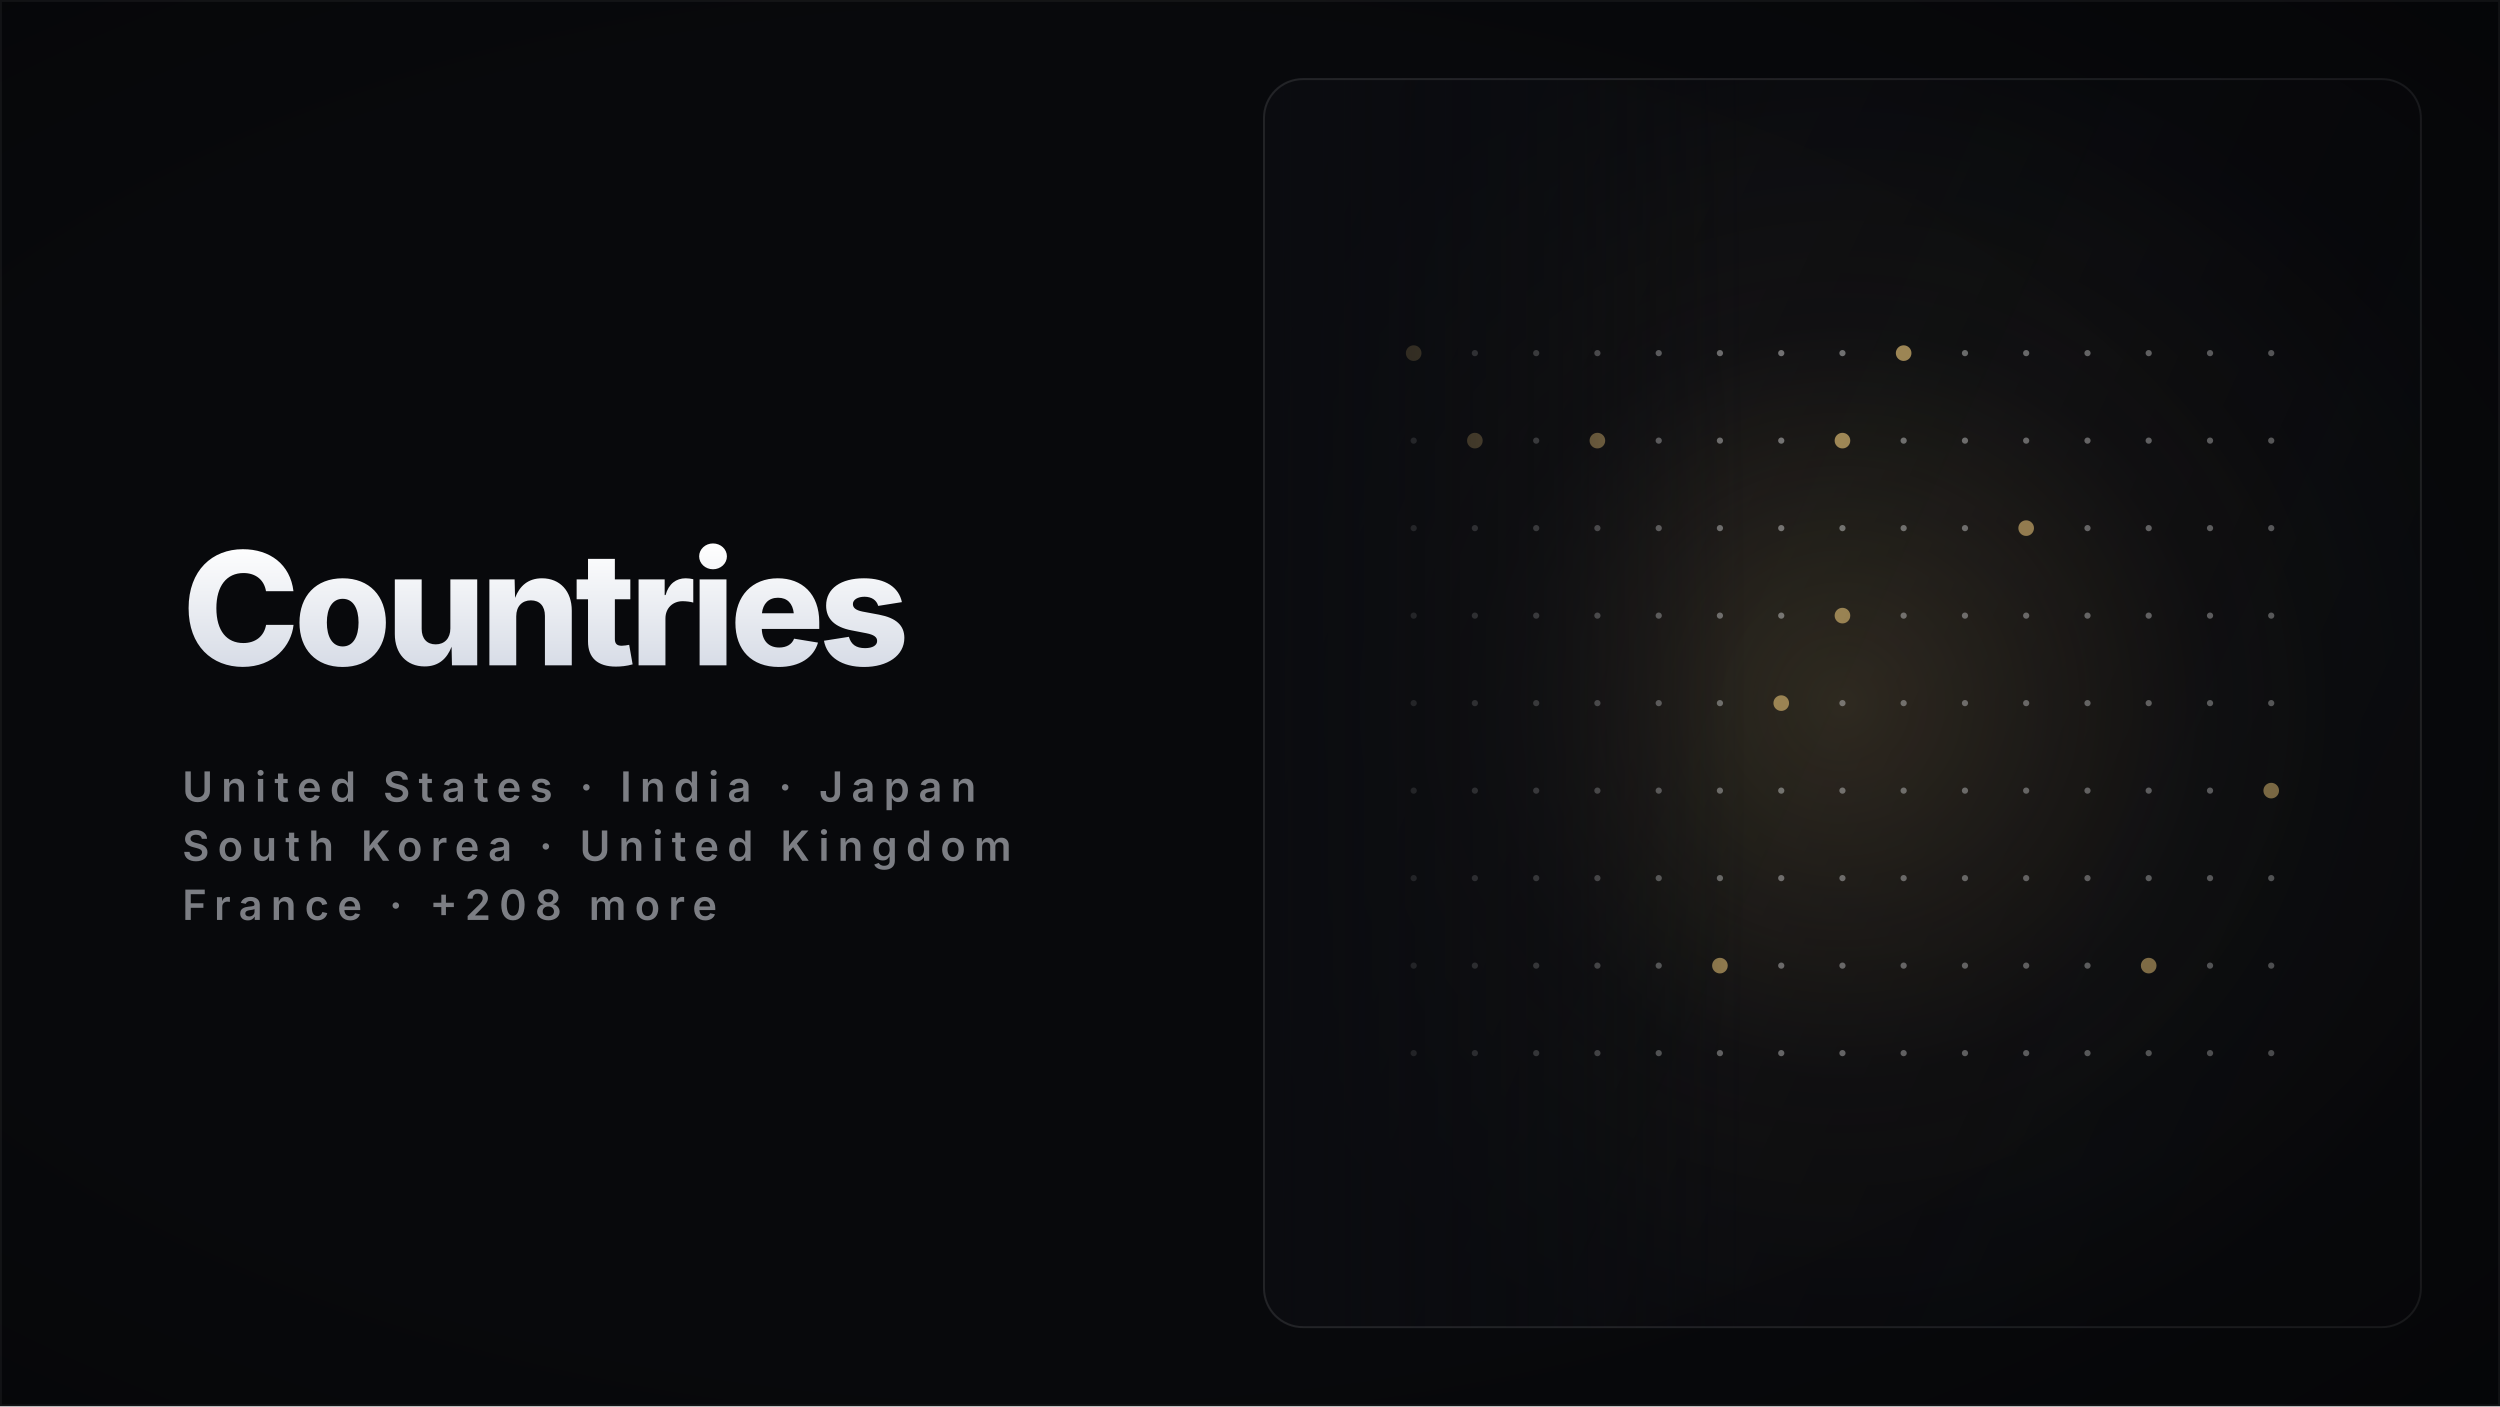
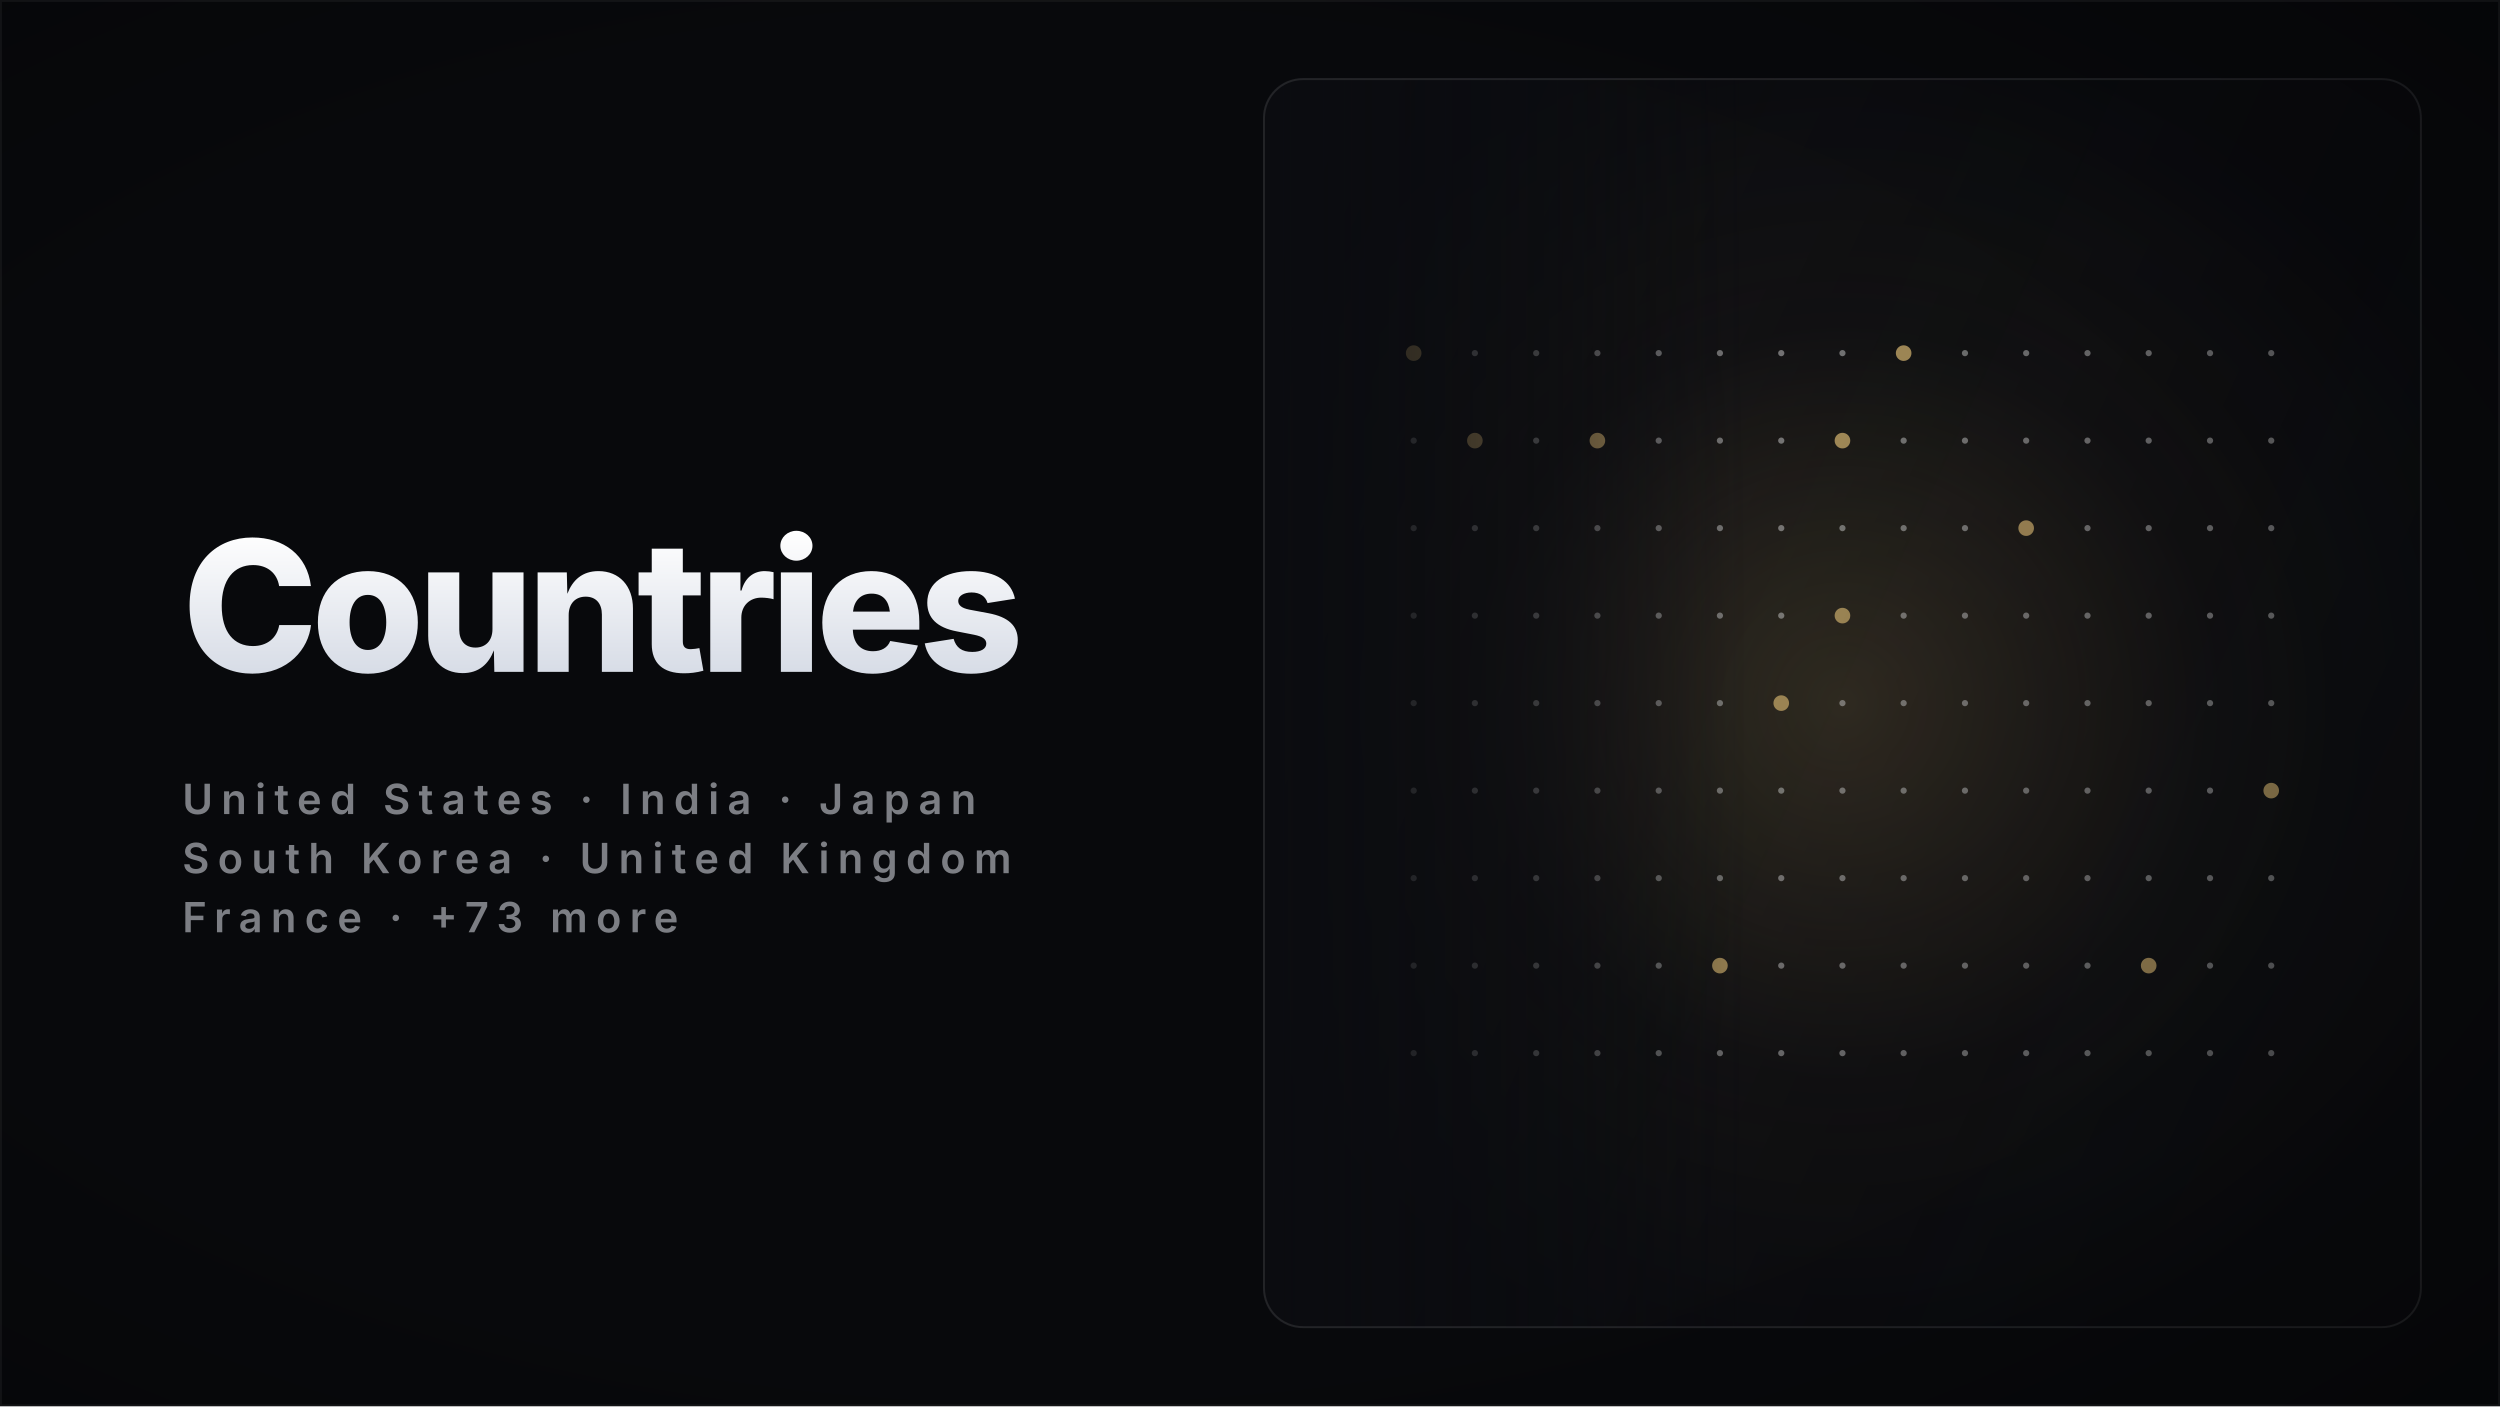
<svg xmlns="http://www.w3.org/2000/svg" width="1920" height="1080" viewBox="0 0 1920 1080" role="img" aria-label="Countries — movies collection cover" shape-rendering="geometricPrecision" text-rendering="geometricPrecision">
  <defs>
    <linearGradient id="titleFill" x1="0" y1="0" x2="0" y2="1">
      <stop offset="0" stop-color="#FFFFFF" />
      <stop offset="1" stop-color="#D7DCE6" />
    </linearGradient>
    <linearGradient id="feather" x1="0" y1="0" x2="1" y2="0">
      <stop offset="0" stop-color="#0B0C10" stop-opacity="1" />
      <stop offset="0.6" stop-color="#0B0C10" stop-opacity="0.55" />
      <stop offset="1" stop-color="#0B0C10" stop-opacity="0" />
    </linearGradient>
    <linearGradient id="panelShade" x1="0" y1="0" x2="1" y2="0.5">
      <stop offset="0" stop-color="rgba(6,7,10,0)" />
      <stop offset="1" stop-color="rgba(6,7,10,0.42)" />
    </linearGradient>
    <radialGradient id="vignette" cx="0.42" cy="0.5" r="0.85">
      <stop offset="0.55" stop-color="rgba(0,0,0,0)" />
      <stop offset="1" stop-color="rgba(0,0,0,0.45)" />
    </radialGradient>
    <clipPath id="cardClip">
      <rect x="970" y="60" width="890" height="960" rx="30" />
    </clipPath>
    <linearGradient id="ivoryS" x1="0" y1="0" x2="1" y2="1">
      <stop offset="0" stop-color="#FFFFFF" />
      <stop offset="1" stop-color="#9AA2B4" />
    </linearGradient>
    <radialGradient id="glow" cx="0.5" cy="0.5" r="0.5">
      <stop offset="0" stop-color="#C8A96A" stop-opacity="0.26" />
      <stop offset="0.55" stop-color="#C8A96A" stop-opacity="0.05" />
      <stop offset="1" stop-color="#C8A96A" stop-opacity="0" />
    </radialGradient>
    <linearGradient id="beamG" x1="0" y1="0" x2="0" y2="1">
      <stop offset="0" stop-color="#FFFFFF" stop-opacity="0.34" />
      <stop offset="1" stop-color="#FFFFFF" stop-opacity="0" />
    </linearGradient>
    <linearGradient id="barG" x1="0" y1="1" x2="0" y2="0">
      <stop offset="0" stop-color="#3A3F4D" />
      <stop offset="0.6" stop-color="#C9CEDB" />
      <stop offset="1" stop-color="#FFFFFF" />
    </linearGradient>
    <linearGradient id="colG" x1="0" y1="1" x2="0" y2="0">
      <stop offset="0" stop-color="#4A5060" stop-opacity="0.85" />
      <stop offset="1" stop-color="#E8ECF4" />
    </linearGradient>
    <radialGradient id="disc" cx="0.38" cy="0.34" r="0.75">
      <stop offset="0" stop-color="#FFFFFF" stop-opacity="0.9" />
      <stop offset="1" stop-color="#C8A96A" stop-opacity="0.12" />
    </radialGradient>
    <style>
      .glow { animation: glowPulse 11s ease-in-out infinite; }
      @keyframes glowPulse { 0%,100% { opacity: 0.68; } 50% { opacity: 1; } }
      @media (prefers-reduced-motion: reduce) { .glow { animation: none; } }
    </style>
  </defs>
  <rect x="0" y="0" width="1920" height="1080" fill="#08090C" />
  <rect x="970" y="60" width="890" height="960" rx="30" fill="#0B0C10" />
  <g clip-path="url(#cardClip)">
    <g>
      <circle cx="1415" cy="540" r="528" fill="url(#glow)" class="glow" />
      <circle cx="1085.7" cy="271.2" r="6" fill="#C8A96A" />
      <circle cx="1132.7" cy="271.2" r="2.4" fill="rgba(255,255,255,0.5)" />
      <circle cx="1179.8" cy="271.2" r="2.4" fill="rgba(255,255,255,0.5)" />
      <circle cx="1226.8" cy="271.2" r="2.4" fill="rgba(255,255,255,0.5)" />
      <circle cx="1273.9" cy="271.2" r="2.4" fill="rgba(255,255,255,0.5)" />
      <circle cx="1320.9" cy="271.2" r="2.4" fill="rgba(255,255,255,0.5)" />
      <circle cx="1368" cy="271.2" r="2.4" fill="rgba(255,255,255,0.5)" />
      <circle cx="1415" cy="271.2" r="2.4" fill="rgba(255,255,255,0.5)" />
      <circle cx="1462" cy="271.2" r="6" fill="#C8A96A" />
      <circle cx="1509.1" cy="271.2" r="2.4" fill="rgba(255,255,255,0.5)" />
      <circle cx="1556.1" cy="271.2" r="2.4" fill="rgba(255,255,255,0.5)" />
      <circle cx="1603.2" cy="271.2" r="2.4" fill="rgba(255,255,255,0.5)" />
      <circle cx="1650.2" cy="271.2" r="2.4" fill="rgba(255,255,255,0.5)" />
      <circle cx="1697.3" cy="271.2" r="2.4" fill="rgba(255,255,255,0.5)" />
      <circle cx="1744.3" cy="271.2" r="2.4" fill="rgba(255,255,255,0.5)" />
      <circle cx="1085.7" cy="338.4" r="2.4" fill="rgba(255,255,255,0.5)" />
      <circle cx="1132.7" cy="338.4" r="6" fill="#C8A96A" />
      <circle cx="1179.8" cy="338.4" r="2.4" fill="rgba(255,255,255,0.5)" />
      <circle cx="1226.8" cy="338.4" r="6" fill="#C8A96A" />
      <circle cx="1273.9" cy="338.4" r="2.4" fill="rgba(255,255,255,0.5)" />
      <circle cx="1320.9" cy="338.4" r="2.4" fill="rgba(255,255,255,0.5)" />
      <circle cx="1368" cy="338.4" r="2.4" fill="rgba(255,255,255,0.5)" />
      <circle cx="1415" cy="338.4" r="6" fill="#C8A96A" />
      <circle cx="1462" cy="338.4" r="2.4" fill="rgba(255,255,255,0.5)" />
      <circle cx="1509.1" cy="338.4" r="2.4" fill="rgba(255,255,255,0.5)" />
      <circle cx="1556.1" cy="338.4" r="2.4" fill="rgba(255,255,255,0.5)" />
      <circle cx="1603.2" cy="338.4" r="2.4" fill="rgba(255,255,255,0.5)" />
      <circle cx="1650.2" cy="338.4" r="2.4" fill="rgba(255,255,255,0.5)" />
      <circle cx="1697.3" cy="338.4" r="2.4" fill="rgba(255,255,255,0.5)" />
      <circle cx="1744.3" cy="338.4" r="2.4" fill="rgba(255,255,255,0.5)" />
      <circle cx="1085.7" cy="405.6" r="2.4" fill="rgba(255,255,255,0.5)" />
      <circle cx="1132.7" cy="405.6" r="2.4" fill="rgba(255,255,255,0.5)" />
      <circle cx="1179.8" cy="405.6" r="2.4" fill="rgba(255,255,255,0.5)" />
      <circle cx="1226.8" cy="405.6" r="2.4" fill="rgba(255,255,255,0.5)" />
      <circle cx="1273.9" cy="405.6" r="2.4" fill="rgba(255,255,255,0.5)" />
      <circle cx="1320.9" cy="405.6" r="2.4" fill="rgba(255,255,255,0.5)" />
      <circle cx="1368" cy="405.6" r="2.4" fill="rgba(255,255,255,0.5)" />
      <circle cx="1415" cy="405.6" r="2.4" fill="rgba(255,255,255,0.5)" />
      <circle cx="1462" cy="405.6" r="2.4" fill="rgba(255,255,255,0.5)" />
      <circle cx="1509.1" cy="405.6" r="2.4" fill="rgba(255,255,255,0.5)" />
      <circle cx="1556.1" cy="405.6" r="6" fill="#C8A96A" />
      <circle cx="1603.2" cy="405.6" r="2.4" fill="rgba(255,255,255,0.5)" />
      <circle cx="1650.2" cy="405.6" r="2.4" fill="rgba(255,255,255,0.5)" />
      <circle cx="1697.3" cy="405.6" r="2.4" fill="rgba(255,255,255,0.5)" />
      <circle cx="1744.3" cy="405.6" r="2.4" fill="rgba(255,255,255,0.5)" />
      <circle cx="1085.7" cy="472.8" r="2.4" fill="rgba(255,255,255,0.5)" />
      <circle cx="1132.7" cy="472.8" r="2.4" fill="rgba(255,255,255,0.5)" />
      <circle cx="1179.8" cy="472.8" r="2.4" fill="rgba(255,255,255,0.5)" />
      <circle cx="1226.8" cy="472.8" r="2.4" fill="rgba(255,255,255,0.5)" />
      <circle cx="1273.9" cy="472.8" r="2.4" fill="rgba(255,255,255,0.5)" />
      <circle cx="1320.9" cy="472.8" r="2.4" fill="rgba(255,255,255,0.5)" />
      <circle cx="1368" cy="472.8" r="2.4" fill="rgba(255,255,255,0.5)" />
      <circle cx="1415" cy="472.8" r="6" fill="#C8A96A" />
      <circle cx="1462" cy="472.8" r="2.4" fill="rgba(255,255,255,0.5)" />
      <circle cx="1509.1" cy="472.8" r="2.4" fill="rgba(255,255,255,0.5)" />
      <circle cx="1556.1" cy="472.8" r="2.4" fill="rgba(255,255,255,0.5)" />
      <circle cx="1603.2" cy="472.8" r="2.4" fill="rgba(255,255,255,0.5)" />
      <circle cx="1650.2" cy="472.8" r="2.4" fill="rgba(255,255,255,0.5)" />
      <circle cx="1697.3" cy="472.8" r="2.4" fill="rgba(255,255,255,0.5)" />
      <circle cx="1744.3" cy="472.8" r="2.4" fill="rgba(255,255,255,0.5)" />
      <circle cx="1085.7" cy="540" r="2.4" fill="rgba(255,255,255,0.5)" />
      <circle cx="1132.7" cy="540" r="2.4" fill="rgba(255,255,255,0.5)" />
      <circle cx="1179.8" cy="540" r="2.4" fill="rgba(255,255,255,0.5)" />
      <circle cx="1226.8" cy="540" r="2.4" fill="rgba(255,255,255,0.5)" />
      <circle cx="1273.9" cy="540" r="2.4" fill="rgba(255,255,255,0.5)" />
      <circle cx="1320.9" cy="540" r="2.4" fill="rgba(255,255,255,0.5)" />
      <circle cx="1368" cy="540" r="6" fill="#C8A96A" />
      <circle cx="1415" cy="540" r="2.4" fill="rgba(255,255,255,0.5)" />
      <circle cx="1462" cy="540" r="2.4" fill="rgba(255,255,255,0.5)" />
      <circle cx="1509.1" cy="540" r="2.4" fill="rgba(255,255,255,0.5)" />
      <circle cx="1556.1" cy="540" r="2.4" fill="rgba(255,255,255,0.5)" />
      <circle cx="1603.2" cy="540" r="2.4" fill="rgba(255,255,255,0.5)" />
      <circle cx="1650.2" cy="540" r="2.4" fill="rgba(255,255,255,0.5)" />
      <circle cx="1697.3" cy="540" r="2.4" fill="rgba(255,255,255,0.5)" />
      <circle cx="1744.3" cy="540" r="2.4" fill="rgba(255,255,255,0.5)" />
      <circle cx="1085.7" cy="607.2" r="2.4" fill="rgba(255,255,255,0.5)" />
      <circle cx="1132.7" cy="607.2" r="2.4" fill="rgba(255,255,255,0.5)" />
      <circle cx="1179.8" cy="607.2" r="2.4" fill="rgba(255,255,255,0.5)" />
      <circle cx="1226.8" cy="607.2" r="2.4" fill="rgba(255,255,255,0.5)" />
      <circle cx="1273.9" cy="607.2" r="2.4" fill="rgba(255,255,255,0.5)" />
      <circle cx="1320.9" cy="607.2" r="2.4" fill="rgba(255,255,255,0.5)" />
      <circle cx="1368" cy="607.2" r="2.4" fill="rgba(255,255,255,0.5)" />
      <circle cx="1415" cy="607.2" r="2.4" fill="rgba(255,255,255,0.5)" />
      <circle cx="1462" cy="607.2" r="2.4" fill="rgba(255,255,255,0.5)" />
      <circle cx="1509.1" cy="607.2" r="2.4" fill="rgba(255,255,255,0.5)" />
      <circle cx="1556.1" cy="607.2" r="2.4" fill="rgba(255,255,255,0.5)" />
      <circle cx="1603.2" cy="607.2" r="2.4" fill="rgba(255,255,255,0.5)" />
      <circle cx="1650.2" cy="607.2" r="2.4" fill="rgba(255,255,255,0.5)" />
      <circle cx="1697.3" cy="607.2" r="2.4" fill="rgba(255,255,255,0.5)" />
      <circle cx="1744.3" cy="607.2" r="6" fill="#C8A96A" />
      <circle cx="1085.7" cy="674.4" r="2.4" fill="rgba(255,255,255,0.5)" />
      <circle cx="1132.7" cy="674.4" r="2.4" fill="rgba(255,255,255,0.5)" />
      <circle cx="1179.8" cy="674.4" r="2.4" fill="rgba(255,255,255,0.5)" />
      <circle cx="1226.8" cy="674.4" r="2.4" fill="rgba(255,255,255,0.5)" />
      <circle cx="1273.9" cy="674.4" r="2.4" fill="rgba(255,255,255,0.5)" />
      <circle cx="1320.9" cy="674.4" r="2.4" fill="rgba(255,255,255,0.5)" />
      <circle cx="1368" cy="674.4" r="2.4" fill="rgba(255,255,255,0.5)" />
      <circle cx="1415" cy="674.4" r="2.4" fill="rgba(255,255,255,0.5)" />
      <circle cx="1462" cy="674.4" r="2.4" fill="rgba(255,255,255,0.5)" />
      <circle cx="1509.1" cy="674.4" r="2.4" fill="rgba(255,255,255,0.5)" />
      <circle cx="1556.1" cy="674.4" r="2.4" fill="rgba(255,255,255,0.5)" />
      <circle cx="1603.2" cy="674.4" r="2.4" fill="rgba(255,255,255,0.5)" />
      <circle cx="1650.2" cy="674.4" r="2.4" fill="rgba(255,255,255,0.5)" />
      <circle cx="1697.3" cy="674.4" r="2.4" fill="rgba(255,255,255,0.5)" />
      <circle cx="1744.3" cy="674.4" r="2.4" fill="rgba(255,255,255,0.5)" />
      <circle cx="1085.7" cy="741.6" r="2.4" fill="rgba(255,255,255,0.5)" />
      <circle cx="1132.7" cy="741.6" r="2.4" fill="rgba(255,255,255,0.5)" />
      <circle cx="1179.8" cy="741.6" r="2.4" fill="rgba(255,255,255,0.5)" />
      <circle cx="1226.8" cy="741.6" r="2.4" fill="rgba(255,255,255,0.5)" />
      <circle cx="1273.9" cy="741.6" r="2.4" fill="rgba(255,255,255,0.5)" />
      <circle cx="1320.9" cy="741.6" r="6" fill="#C8A96A" />
      <circle cx="1368" cy="741.6" r="2.4" fill="rgba(255,255,255,0.5)" />
      <circle cx="1415" cy="741.6" r="2.4" fill="rgba(255,255,255,0.5)" />
      <circle cx="1462" cy="741.6" r="2.4" fill="rgba(255,255,255,0.5)" />
      <circle cx="1509.1" cy="741.6" r="2.4" fill="rgba(255,255,255,0.5)" />
      <circle cx="1556.1" cy="741.6" r="2.4" fill="rgba(255,255,255,0.5)" />
      <circle cx="1603.2" cy="741.6" r="2.4" fill="rgba(255,255,255,0.5)" />
      <circle cx="1650.2" cy="741.6" r="6" fill="#C8A96A" />
      <circle cx="1697.3" cy="741.6" r="2.4" fill="rgba(255,255,255,0.5)" />
      <circle cx="1744.3" cy="741.6" r="2.4" fill="rgba(255,255,255,0.5)" />
      <circle cx="1085.7" cy="808.8" r="2.4" fill="rgba(255,255,255,0.5)" />
      <circle cx="1132.7" cy="808.8" r="2.4" fill="rgba(255,255,255,0.5)" />
      <circle cx="1179.8" cy="808.8" r="2.4" fill="rgba(255,255,255,0.5)" />
      <circle cx="1226.8" cy="808.8" r="2.4" fill="rgba(255,255,255,0.5)" />
      <circle cx="1273.9" cy="808.8" r="2.4" fill="rgba(255,255,255,0.5)" />
      <circle cx="1320.9" cy="808.8" r="2.4" fill="rgba(255,255,255,0.5)" />
      <circle cx="1368" cy="808.8" r="2.4" fill="rgba(255,255,255,0.5)" />
      <circle cx="1415" cy="808.8" r="2.4" fill="rgba(255,255,255,0.5)" />
      <circle cx="1462" cy="808.8" r="2.4" fill="rgba(255,255,255,0.5)" />
      <circle cx="1509.1" cy="808.8" r="2.4" fill="rgba(255,255,255,0.5)" />
      <circle cx="1556.1" cy="808.8" r="2.4" fill="rgba(255,255,255,0.5)" />
      <circle cx="1603.2" cy="808.8" r="2.4" fill="rgba(255,255,255,0.5)" />
      <circle cx="1650.2" cy="808.8" r="2.4" fill="rgba(255,255,255,0.5)" />
      <circle cx="1697.3" cy="808.8" r="2.4" fill="rgba(255,255,255,0.5)" />
      <circle cx="1744.3" cy="808.8" r="2.4" fill="rgba(255,255,255,0.5)" />
    </g>
    <rect x="970" y="60" width="890" height="960" fill="url(#panelShade)" />
    <rect x="970" y="60" width="373.8" height="960" fill="url(#feather)" />
  </g>
  <rect x="970.75" y="60.75" width="888.5" height="958.5" rx="30" fill="none" stroke="rgba(255,255,255,0.10)" stroke-width="1.5" />
  <rect x="0" y="0" width="1920" height="1080" fill="url(#vignette)" />
  <g>
-     <text x="140" y="511" font-family="Inter" font-size="121" font-weight="800" letter-spacing="-4.24" fill="url(#titleFill)">Countries</text>
-     <text x="140" y="615.7" font-family="Inter" font-size="32" font-weight="600" letter-spacing="6.40" fill="rgba(231,235,243,0.52)">United States  ·  India  ·  Japan</text>
-     <text x="140" y="661.1" font-family="Inter" font-size="32" font-weight="600" letter-spacing="6.40" fill="rgba(231,235,243,0.52)">South Korea  ·  United Kingdom</text>
-     <text x="140" y="706.5" font-family="Inter" font-size="32" font-weight="600" letter-spacing="6.40" fill="rgba(231,235,243,0.52)">France  ·  +208 more</text>
+     <text x="140" y="516" font-family="Inter" font-size="140" font-weight="800" letter-spacing="-4.90" fill="url(#titleFill)">Countries</text>
+     <text x="140" y="625.2" font-family="Inter" font-size="32" font-weight="600" letter-spacing="6.40" fill="rgba(231,235,243,0.52)">United States  ·  India  ·  Japan</text>
+     <text x="140" y="670.6" font-family="Inter" font-size="32" font-weight="600" letter-spacing="6.40" fill="rgba(231,235,243,0.52)">South Korea  ·  United Kingdom</text>
+     <text x="140" y="716" font-family="Inter" font-size="32" font-weight="600" letter-spacing="6.40" fill="rgba(231,235,243,0.52)">France  ·  +73 more</text>
  </g>
  <rect x="0.75" y="0.75" width="1918.5" height="1078.5" fill="none" stroke="rgba(255,255,255,0.05)" stroke-width="1.5" />
</svg>
